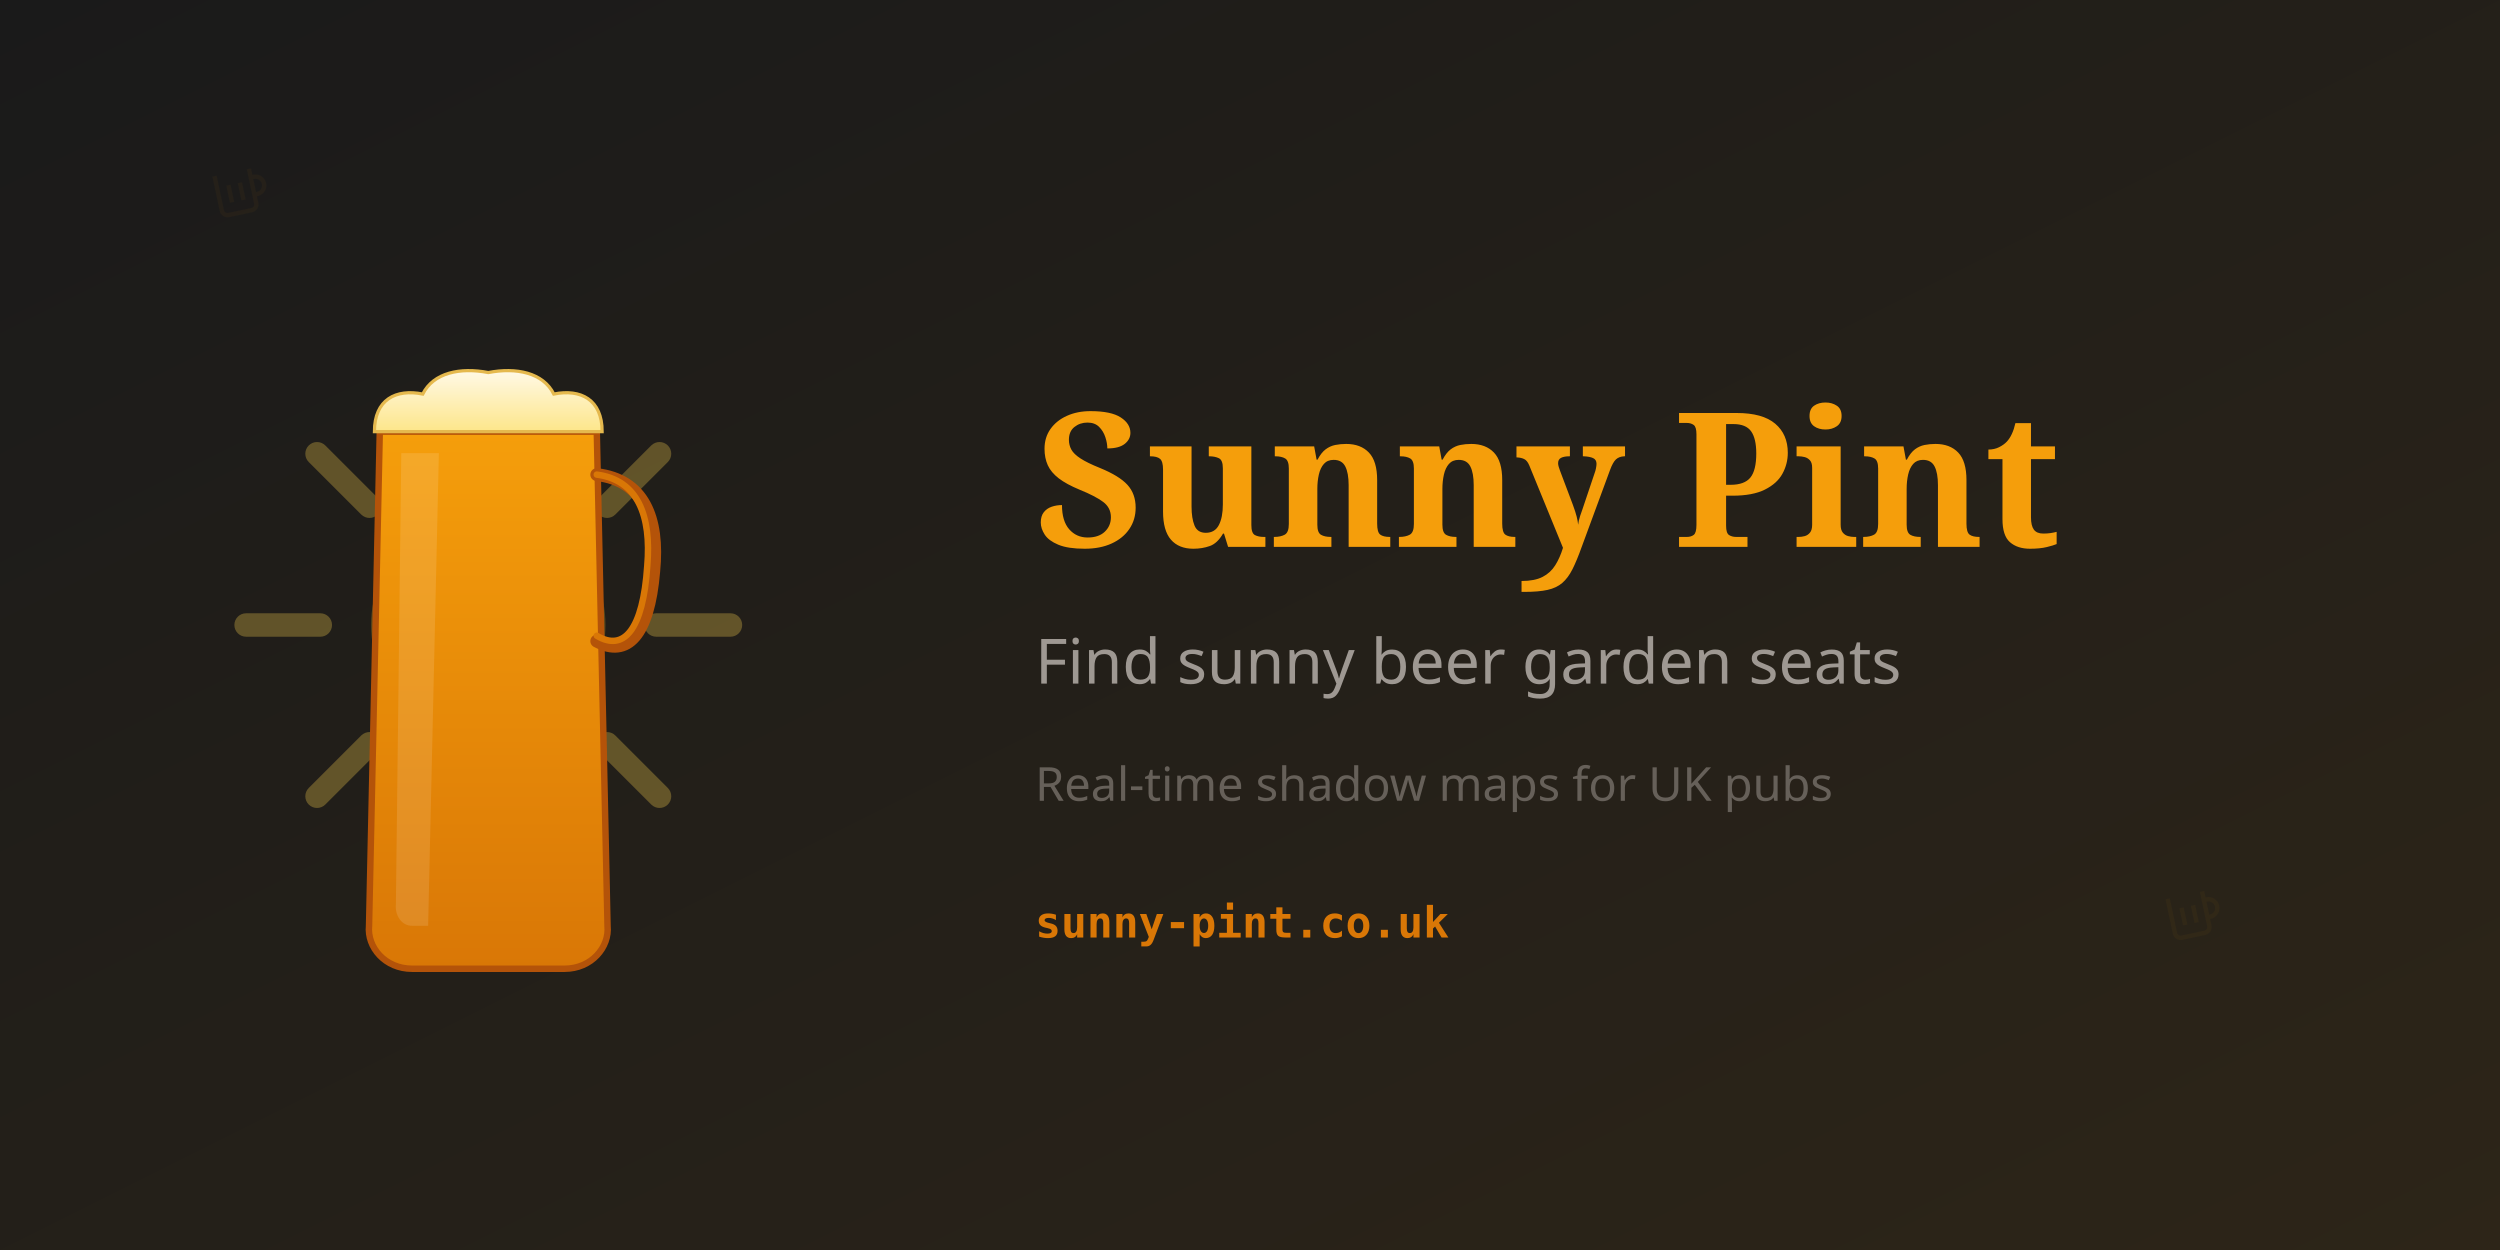
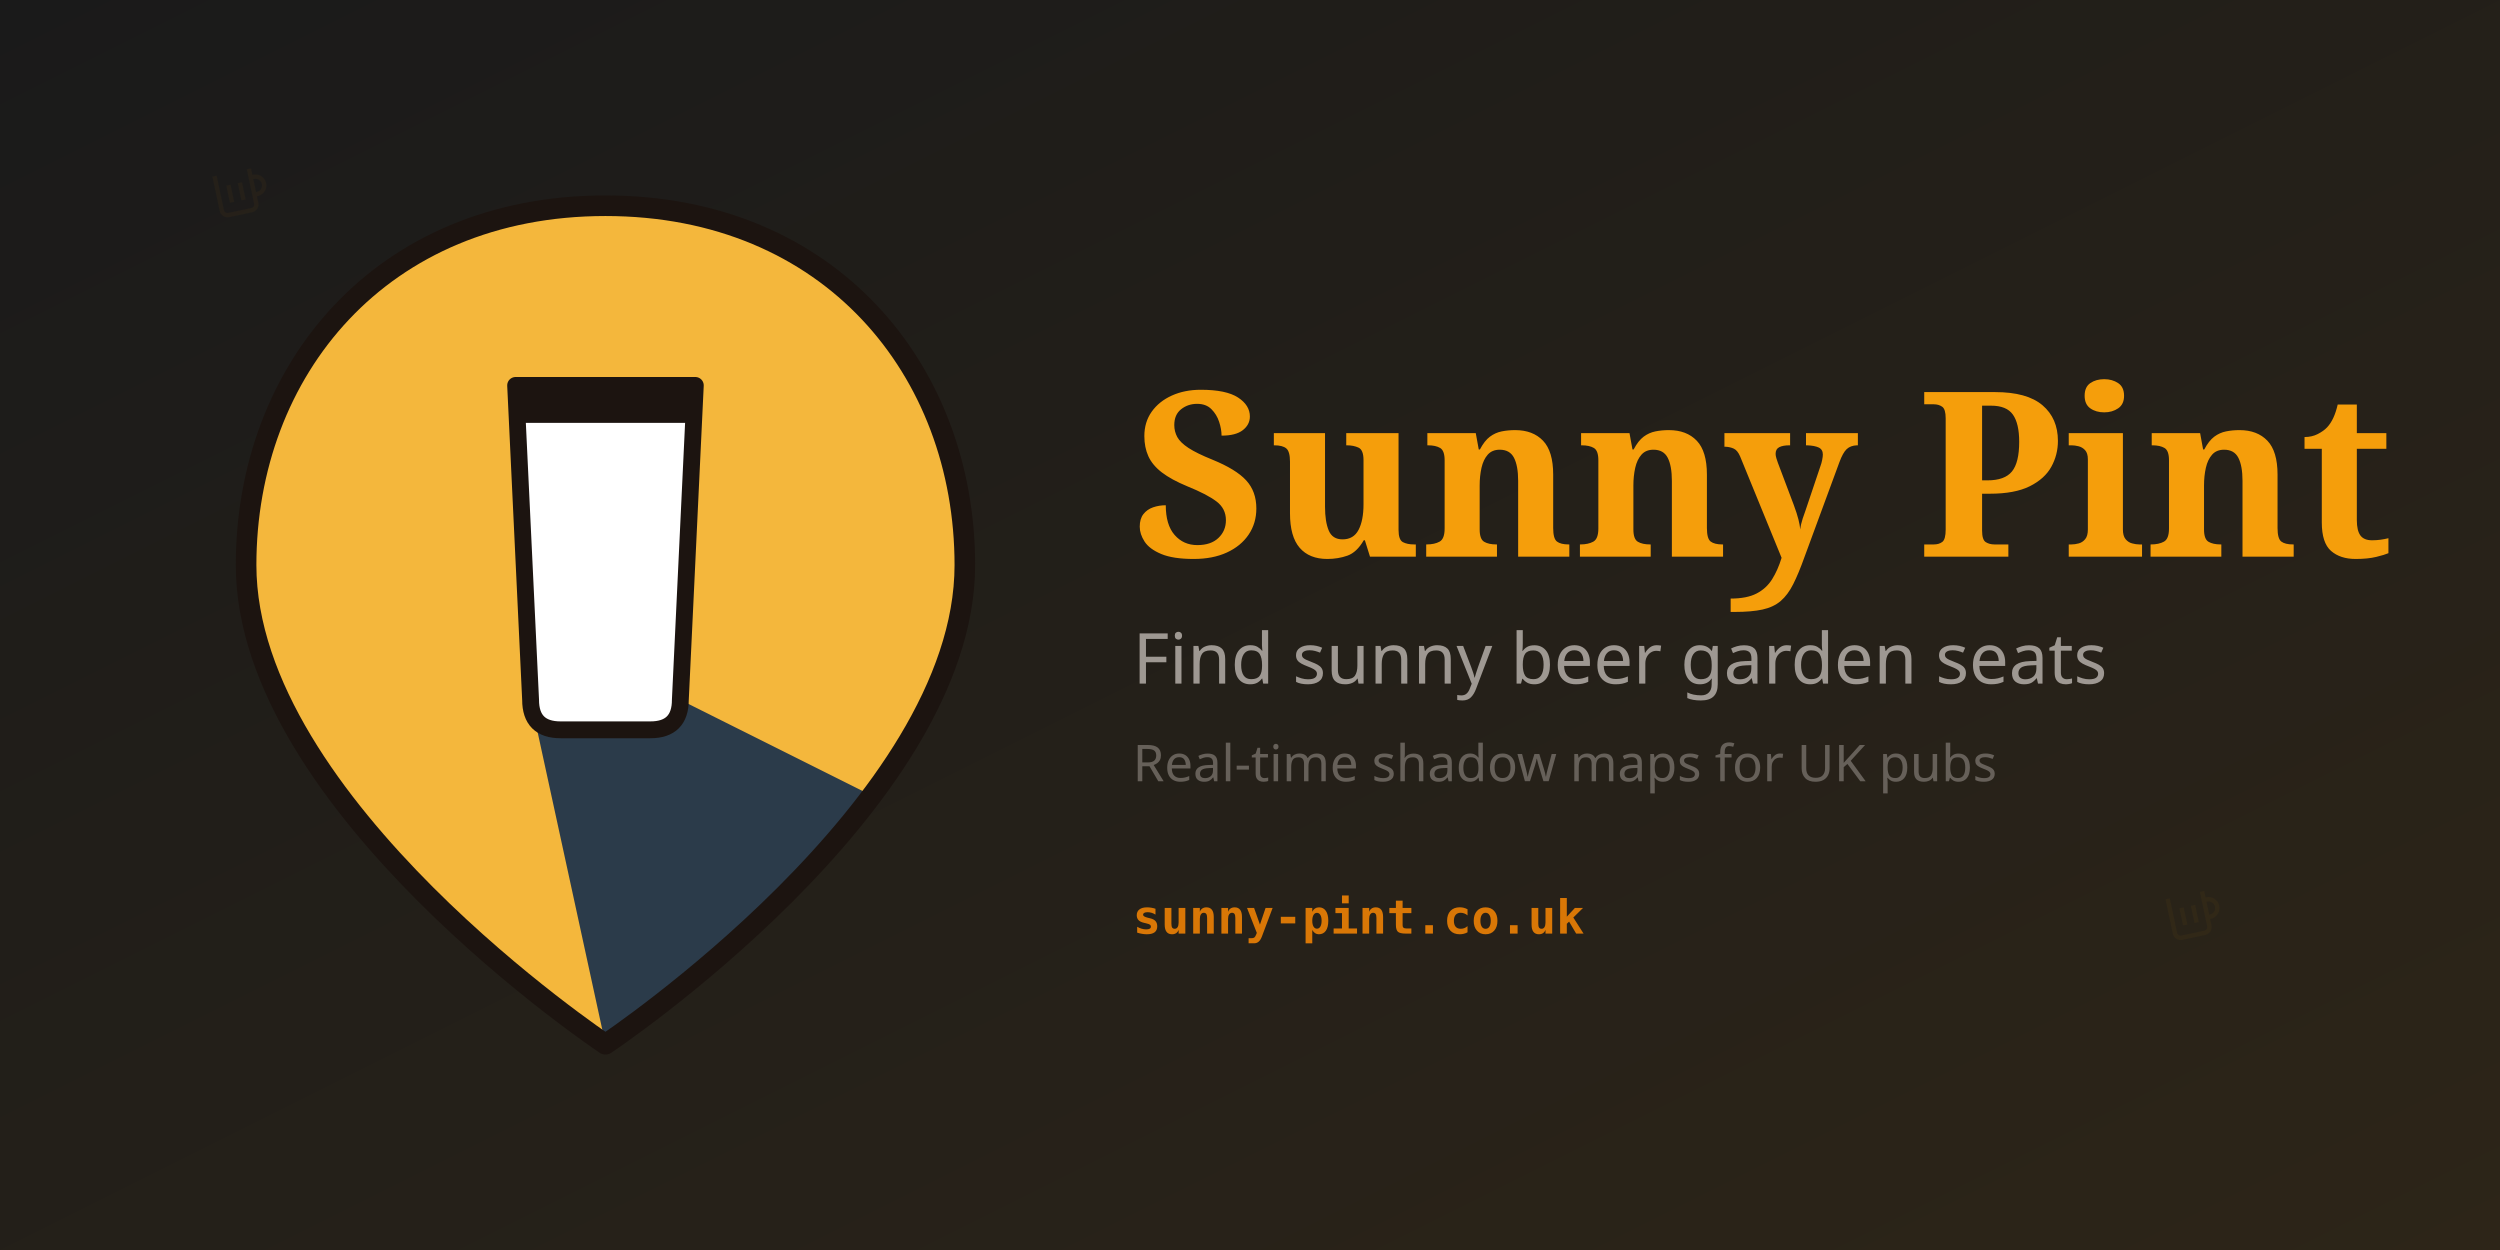
<svg xmlns="http://www.w3.org/2000/svg" viewBox="0 0 1280 640">
  <defs>
    <linearGradient id="bg" x1="0" y1="0" x2="1" y2="1">
      <stop offset="0%" stop-color="#1A1A1A" />
      <stop offset="100%" stop-color="#2D2518" />
    </linearGradient>
-     <linearGradient id="beer" x1="0" y1="0" x2="0" y2="1">
-       <stop offset="0%" stop-color="#F59E0B" />
-       <stop offset="100%" stop-color="#D97706" />
-     </linearGradient>
-     <linearGradient id="foam" x1="0" y1="0" x2="0" y2="1">
-       <stop offset="0%" stop-color="#FFF9E6" />
-       <stop offset="100%" stop-color="#FDE68A" />
-     </linearGradient>
+     <clipPath id="banner-pin">
+       <path d="M 64 16 C 94 16 112 38 112 64 C 112 96 64 128 64 128 C 64 128 16 96 16 64 C 16 38 34 16 64 16 Z" />
+     </clipPath>
  </defs>
  <rect width="1280" height="640" fill="url(#bg)" />
  <g opacity="0.04" fill="none" stroke="#F59E0B" stroke-width="1.5">
    <g transform="translate(100,80) scale(1.5) rotate(-12)">
      <path d="M17 11h1a3 3 0 0 1 0 6h-1" />
      <path d="M9 12v6" />
      <path d="M13 12v6" />
      <path d="M5 8v12a2 2 0 0 0 2 2h8a2 2 0 0 0 2-2V8" />
    </g>
    <g transform="translate(1100,450) scale(1.5) rotate(-12)">
      <path d="M17 11h1a3 3 0 0 1 0 6h-1" />
      <path d="M9 12v6" />
      <path d="M13 12v6" />
      <path d="M5 8v12a2 2 0 0 0 2 2h8a2 2 0 0 0 2-2V8" />
    </g>
  </g>
-   <g transform="translate(250,320)" fill="#FCD34D" opacity="0.3">
-     <rect x="-6" y="-130" width="12" height="50" rx="6" transform="rotate(0)" />
-     <rect x="-6" y="-130" width="12" height="50" rx="6" transform="rotate(45)" />
-     <rect x="-6" y="-130" width="12" height="50" rx="6" transform="rotate(90)" />
-     <rect x="-6" y="-130" width="12" height="50" rx="6" transform="rotate(135)" />
-     <rect x="-6" y="-130" width="12" height="50" rx="6" transform="rotate(180)" />
-     <rect x="-6" y="-130" width="12" height="50" rx="6" transform="rotate(225)" />
-     <rect x="-6" y="-130" width="12" height="50" rx="6" transform="rotate(270)" />
-     <rect x="-6" y="-130" width="12" height="50" rx="6" transform="rotate(315)" />
-   </g>
-   <circle cx="250" cy="320" r="60" fill="#FBBF24" opacity="0.25" />
-   <g transform="translate(250,320) scale(0.55)">
-     <path d="M-101,-180 L-111,280 C-113,300 -96,320 -71,320 L71,320 C96,320 113,300 111,280 L101,-180 Z" fill="url(#beer)" stroke="#B45309" stroke-width="6" />
-     <path d="M-81,-160 L-86,260 C-87,270 -81,280 -71,280 L-56,280 L-46,-160 Z" fill="white" opacity="0.12" />
-     <path d="M-106,-180 C-106,-210 -86,-220 -61,-215 C-51,-235 -26,-240 0,-235       C26,-240 51,-235 61,-215 C86,-220 106,-210 106,-180 Z" fill="url(#foam)" stroke="#E5B94E" stroke-width="3" />
-     <path d="M101,-140 C144,-135 159,-100 154,-50 C149,10 129,30 101,15" fill="none" stroke="#B45309" stroke-width="12" stroke-linecap="round" />
-     <path d="M101,-140 C139,-135 152,-102 148,-55 C144,5 126,25 101,10" fill="none" stroke="#D97706" stroke-width="6" stroke-linecap="round" />
-   </g>
-   <text x="530" y="280" font-family="Georgia, serif" font-weight="800" font-size="96" fill="#F59E0B">
+   <svg x="80" y="90" width="460" height="460" viewBox="12 20 120 120">
+     <g transform="translate(8,8)">
+       <rect x="0" y="0" width="128" height="128" fill="#F4B73C" clip-path="url(#banner-pin)" />
+       <g clip-path="url(#banner-pin)">
+         <path d="M 54 82                  Q 54 86 58 86                  L 70 86                  Q 74 86 74 82                  L 140 115                  L 64 128                  Z" fill="#2B3B4A" />
+       </g>
+       <g clip-path="url(#banner-pin)">
+         <path d="M 52 40 L 76 40 L 74 82 Q 74 86 70 86 L 58 86 Q 54 86 54 82 Z" fill="#FFFFFF" stroke="#1C1410" stroke-width="2.25" stroke-linejoin="round" />
+         <rect x="52" y="40" width="24" height="5" fill="#1C1410" />
+       </g>
+       <path d="M 64 16 C 94 16 112 38 112 64 C 112 96 64 128 64 128 C 64 128 16 96 16 64 C 16 38 34 16 64 16 Z" fill="none" stroke="#1C1410" stroke-width="2.75" stroke-linejoin="round" />
+     </g>
+   </svg>
+   <text x="580" y="285" font-family="Georgia, serif" font-weight="800" font-size="118" fill="#F59E0B">
    Sunny Pint
  </text>
-   <text x="530" y="350" font-family="system-ui, sans-serif" font-weight="400" font-size="32" fill="#9E9892">
+   <text x="580" y="350" font-family="system-ui, sans-serif" font-weight="400" font-size="36" fill="#9E9892">
    Find sunny beer garden seats
  </text>
-   <text x="530" y="410" font-family="system-ui, sans-serif" font-weight="400" font-size="24" fill="#666059">
+   <text x="580" y="400" font-family="system-ui, sans-serif" font-weight="400" font-size="26" fill="#666059">
    Real-time shadow maps for UK pubs
  </text>
-   <text x="530" y="480" font-family="ui-monospace, monospace" font-weight="600" font-size="22" fill="#D97706">
+   <text x="580" y="478" font-family="ui-monospace, monospace" font-weight="600" font-size="24" fill="#D97706">
    sunny-pint.co.uk
  </text>
</svg>
